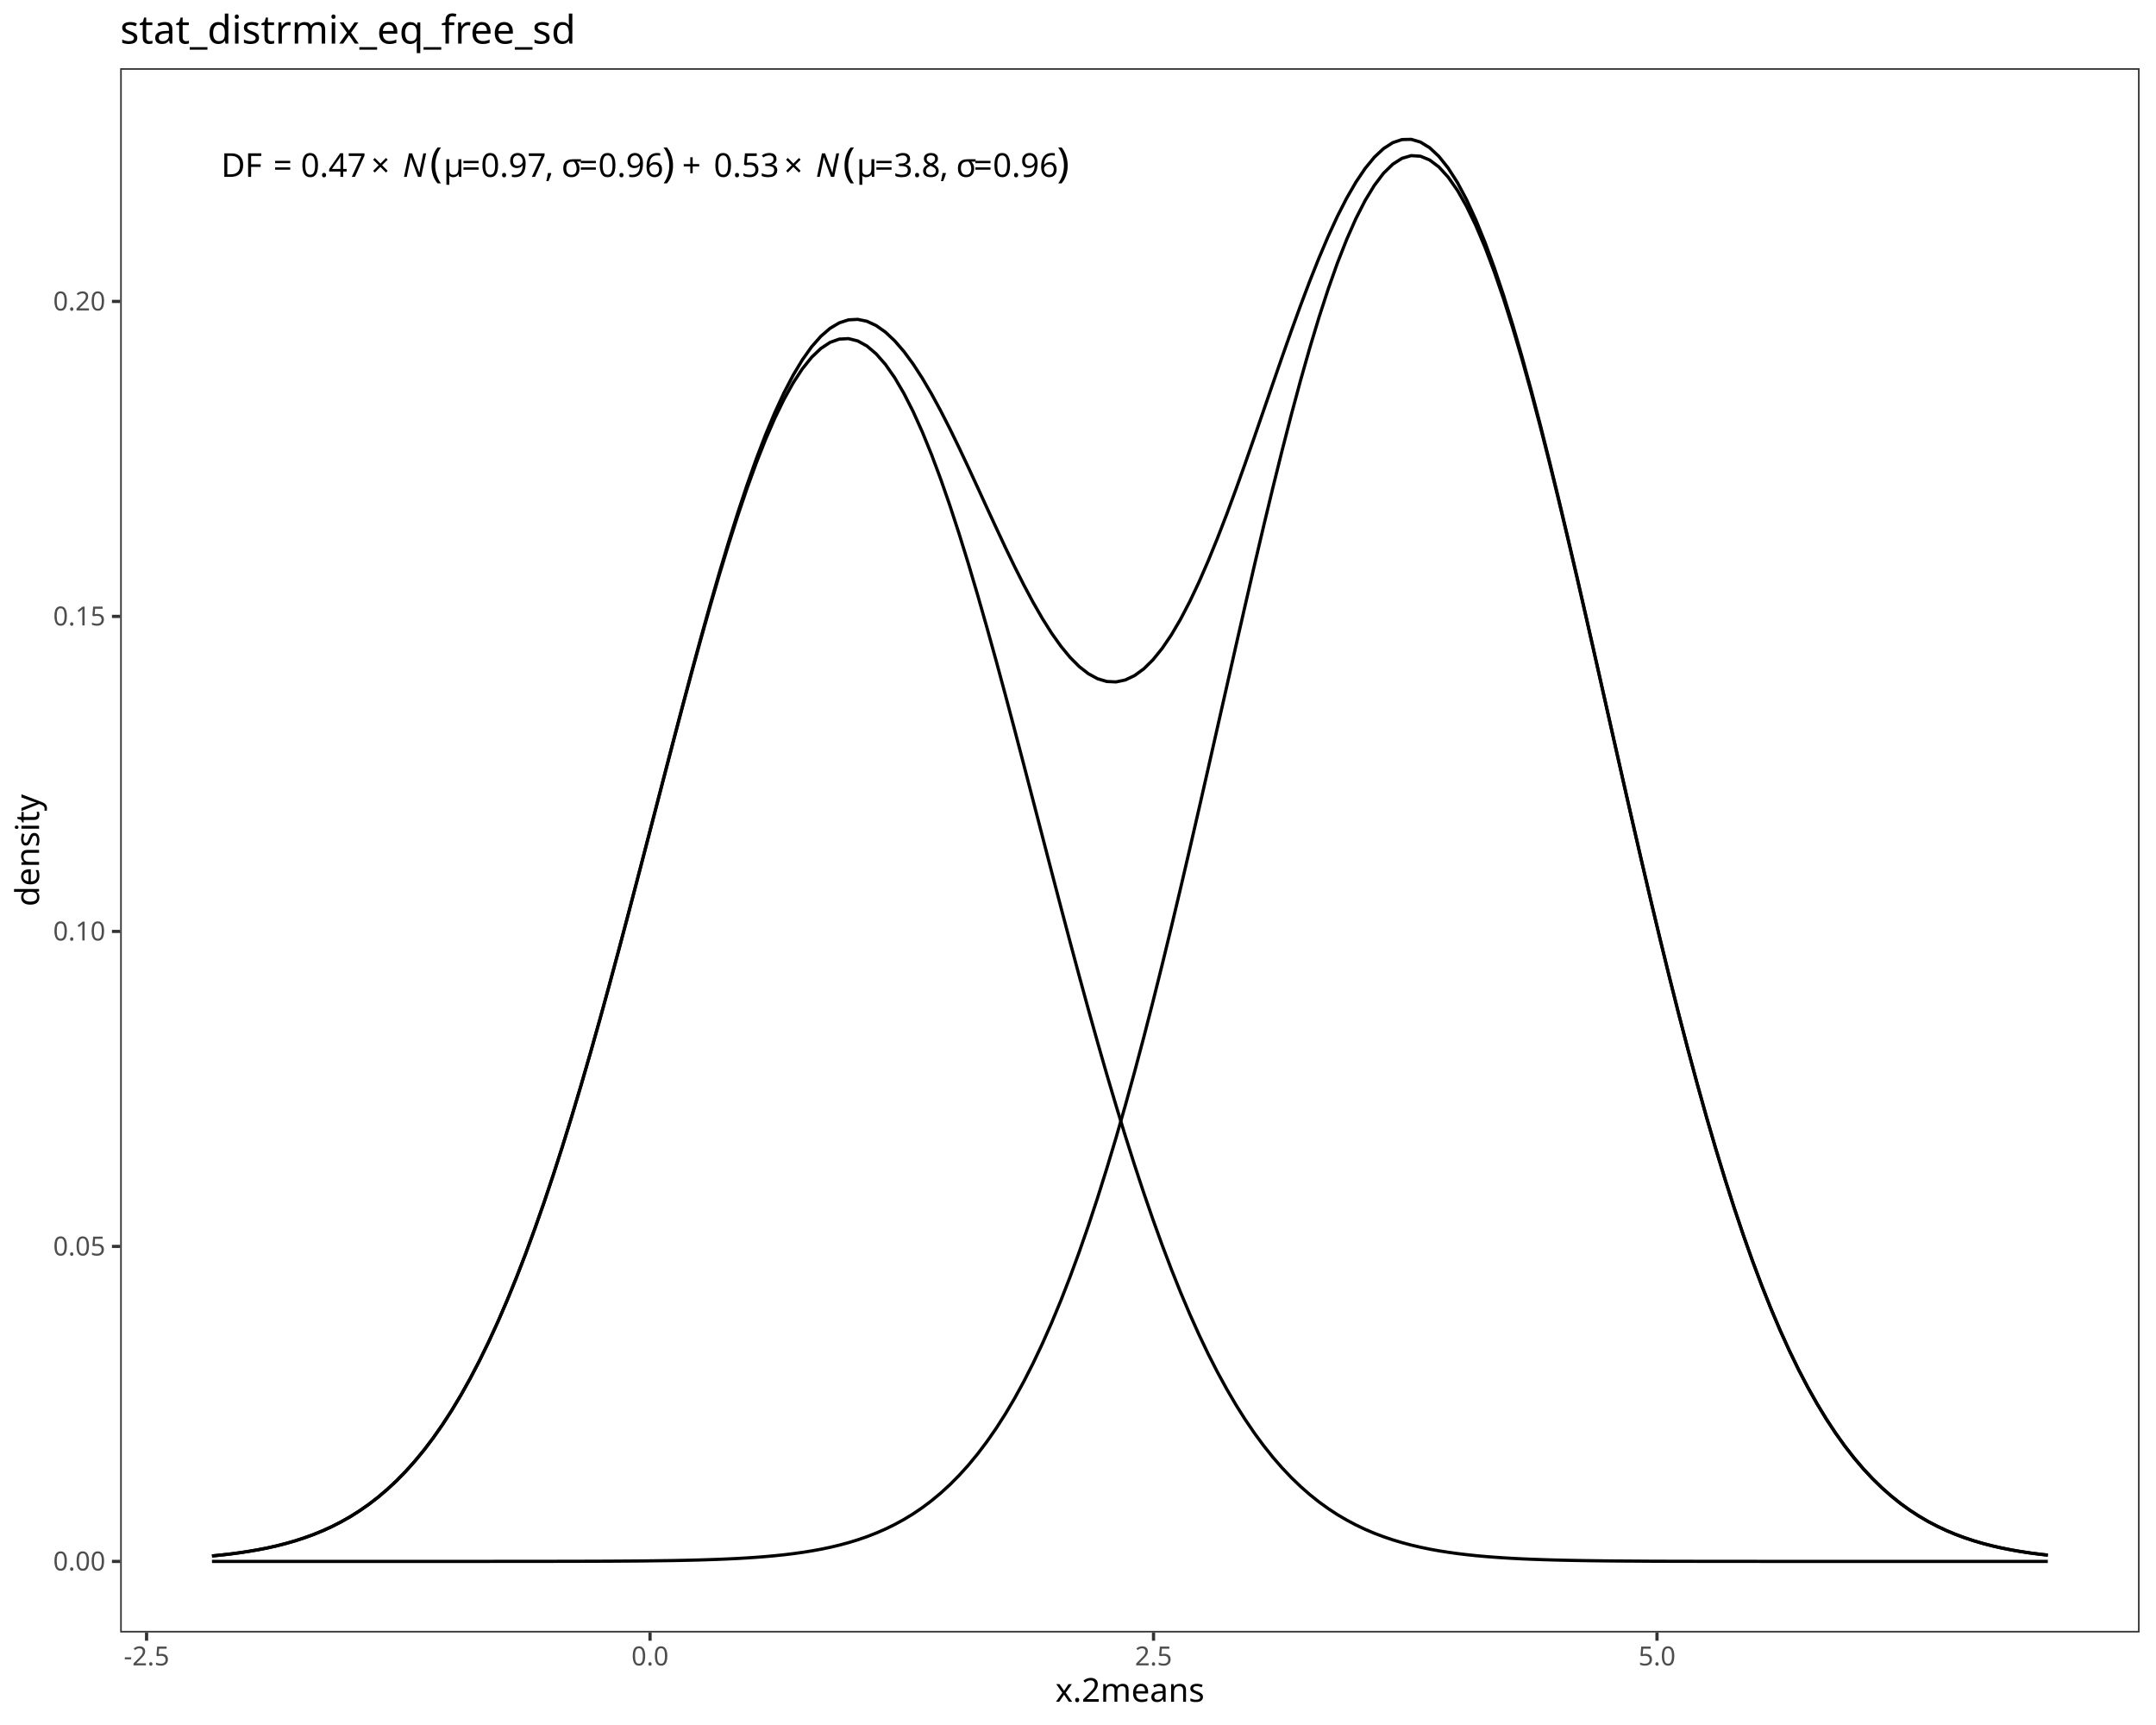
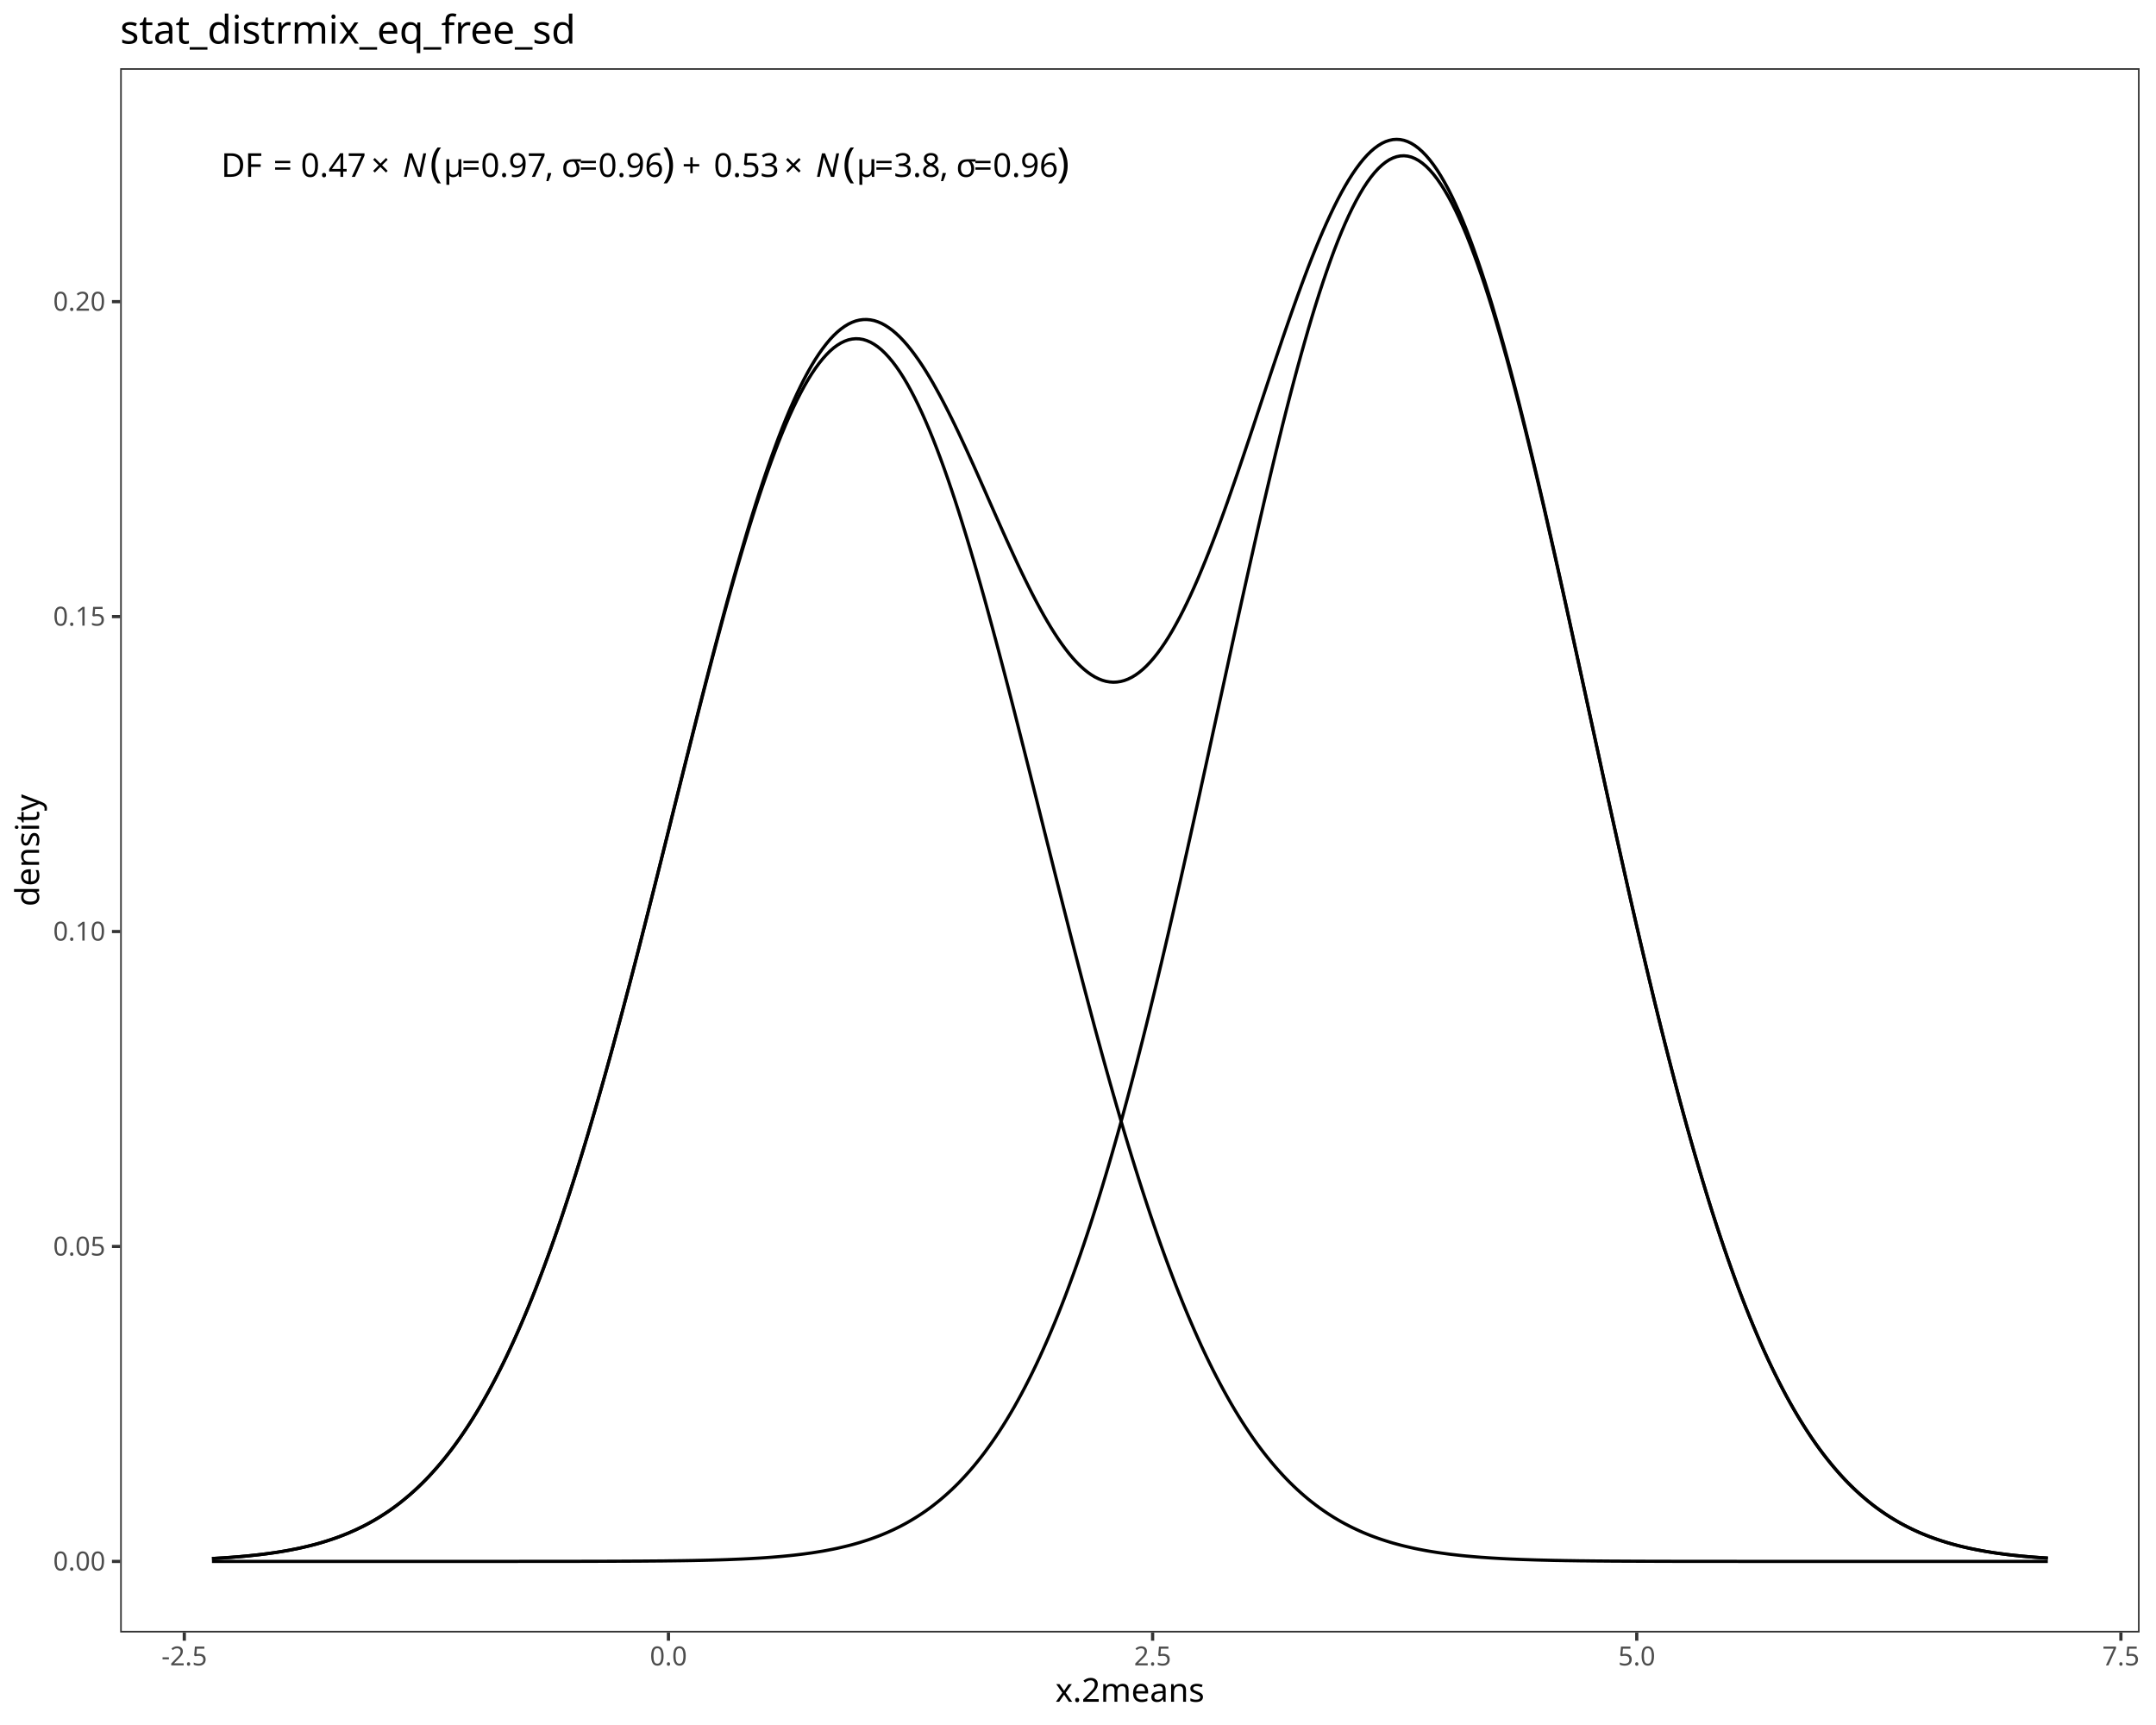
<svg xmlns="http://www.w3.org/2000/svg" class="svglite" data-engine-version="2.0" width="720.00pt" height="576.00pt" viewBox="0 0 720.00 576.00">
  <defs>
    <style type="text/css">
    .svglite line, .svglite polyline, .svglite polygon, .svglite path, .svglite rect, .svglite circle {
      fill: none;
      stroke: #000000;
      stroke-linecap: round;
      stroke-linejoin: round;
      stroke-miterlimit: 10.00;
    }
  </style>
  </defs>
  <rect width="100%" height="100%" style="stroke: none; fill: #FFFFFF;" />
  <defs>
    <clipPath id="cpMC4wMHw3MjAuMDB8MC4wMHw1NzYuMDA=">
      <rect x="0.00" y="0.00" width="720.00" height="576.00" />
    </clipPath>
  </defs>
  <g clip-path="url(#cpMC4wMHw3MjAuMDB8MC4wMHw1NzYuMDA=)">
    <rect x="0.00" y="0.00" width="720.00" height="576.00" style="stroke-width: 1.07; stroke: #FFFFFF; fill: #FFFFFF;" />
  </g>
  <defs>
    <clipPath id="cpNDAuMTN8NzE0LjUyfDIyLjc4fDU0NS4xMQ==">
      <rect x="40.13" y="22.78" width="674.39" height="522.33" />
    </clipPath>
  </defs>
  <g clip-path="url(#cpNDAuMTN8NzE0LjUyfDIyLjc4fDU0NS4xMQ==)">
    <rect x="40.13" y="22.78" width="674.39" height="522.33" style="stroke-width: 1.07; stroke: none; fill: #FFFFFF;" />
-     <polyline points="70.79,519.55 73.87,519.24 76.95,518.89 80.03,518.48 83.11,518.01 86.19,517.48 89.27,516.88 92.35,516.19 95.43,515.40 98.51,514.52 101.59,513.52 104.68,512.40 107.76,511.14 110.84,509.74 113.92,508.16 117.00,506.42 120.08,504.47 123.16,502.32 126.24,499.95 129.32,497.33 132.40,494.46 135.48,491.32 138.56,487.88 141.65,484.13 144.73,480.06 147.81,475.65 150.89,470.89 153.97,465.76 157.05,460.24 160.13,454.34 163.21,448.03 166.29,441.31 169.37,434.18 172.45,426.63 175.53,418.66 178.61,410.28 181.70,401.48 184.78,392.29 187.86,382.72 190.94,372.77 194.02,362.48 197.10,351.86 200.18,340.95 203.26,329.77 206.34,318.37 209.42,306.79 212.50,295.06 215.58,283.24 218.67,271.38 221.75,259.53 224.83,247.74 227.91,236.08 230.99,224.61 234.07,213.38 237.15,202.46 240.23,191.91 243.31,181.80 246.39,172.17 249.47,163.09 252.55,154.63 255.63,146.82 258.72,139.72 261.80,133.38 264.88,127.84 267.96,123.14 271.04,119.30 274.12,116.36 277.20,114.33 280.28,113.23 283.36,113.07 286.44,113.84 289.52,115.54 292.60,118.16 295.69,121.69 298.77,126.09 301.85,131.34 304.93,137.40 308.01,144.24 311.09,151.80 314.17,160.04 317.25,168.91 320.33,178.35 323.41,188.30 326.49,198.71 329.57,209.50 332.66,220.63 335.74,232.02 338.82,243.62 341.90,255.37 344.98,267.21 348.06,279.07 351.14,290.91 354.22,302.68 357.30,314.32 360.38,325.79 363.46,337.05 366.54,348.05 369.62,358.78 372.71,369.19 375.79,379.26 378.87,388.97 381.95,398.30 385.03,407.23 388.11,415.76 391.19,423.87 394.27,431.57 397.35,438.85 400.43,445.71 403.51,452.17 406.59,458.21 409.68,463.86 412.76,469.13 415.84,474.02 418.92,478.55 422.00,482.74 425.08,486.60 428.16,490.14 431.24,493.39 434.32,496.35 437.40,499.06 440.48,501.52 443.56,503.74 446.64,505.76 449.73,507.57 452.81,509.20 455.89,510.67 458.97,511.98 462.05,513.14 465.13,514.18 468.21,515.10 471.29,515.92 474.37,516.64 477.45,517.28 480.53,517.84 483.61,518.32 486.70,518.75 489.78,519.12 492.86,519.45 495.94,519.73 499.02,519.97 502.10,520.18 505.18,520.36 508.26,520.52 511.34,520.65 514.42,520.76 517.50,520.86 520.58,520.94 523.66,521.01 526.75,521.07 529.83,521.12 532.91,521.16 535.99,521.20 539.07,521.23 542.15,521.25 545.23,521.27 548.31,521.29 551.39,521.31 554.47,521.32 557.55,521.33 560.63,521.34 563.72,521.34 566.80,521.35 569.88,521.35 572.96,521.36 576.04,521.36 579.12,521.36 582.20,521.36 585.28,521.36 588.36,521.37 591.44,521.37 594.52,521.37 597.60,521.37 600.68,521.37 603.77,521.37 606.85,521.37 609.93,521.37 613.01,521.37 616.09,521.37 619.17,521.37 622.25,521.37 625.33,521.37 628.41,521.37 631.49,521.37 634.57,521.37 637.65,521.37 640.74,521.37 643.82,521.37 646.90,521.37 649.98,521.37 653.06,521.37 656.14,521.37 659.22,521.37 662.30,521.37 665.38,521.37 668.46,521.37 671.54,521.37 674.62,521.37 677.70,521.37 680.79,521.37 683.87,521.37 " style="stroke-width: 1.07; stroke-linecap: butt;" />
-     <polyline points="70.79,521.37 73.87,521.37 76.95,521.37 80.03,521.37 83.11,521.37 86.19,521.37 89.27,521.37 92.35,521.37 95.43,521.37 98.51,521.37 101.59,521.37 104.68,521.37 107.76,521.37 110.84,521.37 113.92,521.37 117.00,521.37 120.08,521.37 123.16,521.37 126.24,521.37 129.32,521.37 132.40,521.37 135.48,521.37 138.56,521.37 141.65,521.37 144.73,521.37 147.81,521.37 150.89,521.37 153.97,521.37 157.05,521.37 160.13,521.37 163.21,521.37 166.29,521.36 169.37,521.36 172.45,521.36 175.53,521.36 178.61,521.36 181.70,521.35 184.78,521.35 187.86,521.34 190.94,521.34 194.02,521.33 197.10,521.32 200.18,521.31 203.26,521.30 206.34,521.28 209.42,521.26 212.50,521.24 215.58,521.21 218.67,521.17 221.75,521.13 224.83,521.09 227.91,521.03 230.99,520.96 234.07,520.88 237.15,520.78 240.23,520.67 243.31,520.54 246.39,520.39 249.47,520.21 252.55,520.00 255.63,519.76 258.72,519.48 261.80,519.16 264.88,518.79 267.96,518.36 271.04,517.87 274.12,517.31 277.20,516.67 280.28,515.94 283.36,515.11 286.44,514.17 289.52,513.11 292.60,511.91 295.69,510.57 298.77,509.06 301.85,507.38 304.93,505.51 308.01,503.42 311.09,501.10 314.17,498.54 317.25,495.72 320.33,492.61 323.41,489.20 326.49,485.47 329.57,481.39 332.66,476.96 335.74,472.14 338.82,466.93 341.90,461.31 344.98,455.26 348.06,448.76 351.14,441.81 354.22,434.39 357.30,426.50 360.38,418.13 363.46,409.29 366.54,399.96 369.62,390.15 372.71,379.88 375.79,369.16 378.87,358.00 381.95,346.42 385.03,334.45 388.11,322.12 391.19,309.47 394.27,296.52 397.35,283.34 400.43,269.95 403.51,256.43 406.59,242.82 409.68,229.18 412.76,215.57 415.84,202.07 418.92,188.73 422.00,175.63 425.08,162.84 428.16,150.43 431.24,138.47 434.32,127.03 437.40,116.18 440.48,105.98 443.56,96.51 446.64,87.81 449.73,79.95 452.81,72.98 455.89,66.95 458.97,61.89 462.05,57.83 465.13,54.82 468.21,52.86 471.29,51.97 474.37,52.16 477.45,53.43 480.53,55.76 483.61,59.14 486.70,63.55 489.78,68.96 492.86,75.33 495.94,82.62 499.02,90.78 502.10,99.75 505.18,109.49 508.26,119.92 511.34,130.99 514.42,142.62 517.50,154.75 520.58,167.30 523.66,180.21 526.75,193.40 529.83,206.80 532.91,220.35 535.99,233.97 539.07,247.61 542.15,261.20 545.23,274.68 548.31,288.00 551.39,301.10 554.47,313.95 557.55,326.50 560.63,338.70 563.72,350.54 566.80,361.97 569.88,372.98 572.96,383.55 576.04,393.65 579.12,403.29 582.20,412.45 585.28,421.13 588.36,429.33 591.44,437.06 594.52,444.31 597.60,451.10 600.68,457.44 603.77,463.34 606.85,468.81 609.93,473.88 613.01,478.56 616.09,482.87 619.17,486.82 622.25,490.44 625.33,493.74 628.41,496.74 631.49,499.47 634.57,501.95 637.65,504.18 640.74,506.19 643.82,508.00 646.90,509.61 649.98,511.06 653.06,512.35 656.14,513.49 659.22,514.51 662.30,515.41 665.38,516.20 668.46,516.90 671.54,517.51 674.62,518.05 677.70,518.52 680.79,518.92 683.87,519.28 " style="stroke-width: 1.07; stroke-linecap: butt;" />
-     <polyline points="70.79,519.55 73.87,519.24 76.95,518.89 80.03,518.48 83.11,518.01 86.19,517.48 89.27,516.88 92.35,516.19 95.43,515.40 98.51,514.52 101.59,513.52 104.68,512.40 107.76,511.14 110.84,509.74 113.92,508.16 117.00,506.42 120.08,504.47 123.16,502.32 126.24,499.95 129.32,497.33 132.40,494.46 135.48,491.31 138.56,487.88 141.65,484.13 144.73,480.06 147.81,475.65 150.89,470.89 153.97,465.75 157.05,460.24 160.13,454.33 163.21,448.02 166.29,441.31 169.37,434.17 172.45,426.62 175.53,418.65 178.61,410.26 181.70,401.47 184.78,392.27 187.86,382.69 190.94,372.74 194.02,362.44 197.10,351.81 200.18,340.89 203.26,329.70 206.34,318.28 209.42,306.68 212.50,294.93 215.58,283.08 218.67,271.18 221.75,259.29 224.83,247.46 227.91,235.74 230.99,224.20 234.07,212.89 237.15,201.88 240.23,191.22 243.31,180.97 246.39,171.19 249.47,161.94 252.55,153.26 255.63,145.21 258.72,137.83 261.80,131.17 264.88,125.26 267.96,120.13 271.04,115.80 274.12,112.30 277.20,109.63 280.28,107.80 283.36,106.80 286.44,106.64 289.52,107.28 292.60,108.71 295.69,110.89 298.77,113.79 301.85,117.35 304.93,121.54 308.01,126.29 311.09,131.54 314.17,137.22 317.25,143.26 320.33,149.59 323.41,156.13 326.49,162.80 329.57,169.53 332.66,176.22 335.74,182.80 338.82,189.19 341.90,195.31 344.98,201.09 348.06,206.46 351.14,211.35 354.22,215.70 357.30,219.45 360.38,222.55 363.46,224.96 366.54,226.64 369.62,227.56 372.71,227.70 375.79,227.05 378.87,225.60 381.95,223.35 385.03,220.31 388.11,216.51 391.19,211.97 394.27,206.72 397.35,200.82 400.43,194.30 403.51,187.22 406.59,179.66 409.68,171.67 412.76,163.33 415.84,154.72 418.92,145.91 422.00,137.00 425.08,128.07 428.16,119.20 431.24,110.48 434.32,102.01 437.40,93.86 440.48,86.13 443.56,78.88 446.64,72.20 449.73,66.15 452.81,60.82 455.89,56.24 458.97,52.49 462.05,49.61 465.13,47.63 468.21,46.60 471.29,46.53 474.37,47.44 477.45,49.34 480.53,52.23 483.61,56.10 486.70,60.93 489.78,66.71 492.86,73.41 495.94,80.98 499.02,89.38 502.10,98.56 505.18,108.48 508.26,119.07 511.34,130.27 514.42,142.01 517.50,154.24 520.58,166.87 523.66,179.85 526.75,193.10 529.83,206.55 532.91,220.14 535.99,233.80 539.07,247.47 542.15,261.08 545.23,274.58 548.31,287.92 551.39,301.04 554.47,313.90 557.55,326.45 560.63,338.67 563.72,350.51 566.80,361.95 569.88,372.96 572.96,383.53 576.04,393.64 579.12,403.28 582.20,412.44 585.28,421.13 588.36,429.33 591.44,437.05 594.52,444.30 597.60,451.09 600.68,457.43 603.77,463.33 606.85,468.81 609.93,473.88 613.01,478.56 616.09,482.87 619.17,486.82 622.25,490.44 625.33,493.74 628.41,496.74 631.49,499.47 634.57,501.95 637.65,504.18 640.74,506.19 643.82,508.00 646.90,509.61 649.98,511.06 653.06,512.35 656.14,513.49 659.22,514.51 662.30,515.41 665.38,516.20 668.46,516.90 671.54,517.51 674.62,518.05 677.70,518.52 680.79,518.92 683.87,519.28 " style="stroke-width: 1.07; stroke-linecap: butt;" />
+     <polyline points="70.79,520.42 72.02,520.35 73.24,520.27 74.47,520.20 75.70,520.11 76.93,520.03 78.16,519.93 79.39,519.84 80.62,519.73 81.84,519.62 83.07,519.50 84.30,519.37 85.53,519.24 86.76,519.10 87.99,518.95 89.22,518.79 90.44,518.62 91.67,518.45 92.90,518.26 94.13,518.06 95.36,517.85 96.59,517.63 97.82,517.39 99.04,517.15 100.27,516.89 101.50,516.61 102.73,516.32 103.96,516.02 105.19,515.70 106.42,515.36 107.65,515.00 108.87,514.63 110.10,514.23 111.33,513.82 112.56,513.39 113.79,512.93 115.02,512.45 116.25,511.95 117.47,511.42 118.70,510.87 119.93,510.29 121.16,509.69 122.39,509.06 123.62,508.39 124.85,507.70 126.07,506.98 127.30,506.22 128.53,505.43 129.76,504.61 130.99,503.75 132.22,502.85 133.45,501.92 134.67,500.94 135.90,499.93 137.13,498.88 138.36,497.78 139.59,496.64 140.82,495.45 142.05,494.22 143.28,492.94 144.50,491.61 145.73,490.23 146.96,488.80 148.19,487.32 149.42,485.78 150.65,484.19 151.88,482.55 153.10,480.85 154.33,479.09 155.56,477.27 156.79,475.39 158.02,473.45 159.25,471.45 160.48,469.38 161.70,467.25 162.93,465.06 164.16,462.80 165.39,460.47 166.62,458.07 167.85,455.61 169.08,453.08 170.30,450.48 171.53,447.81 172.76,445.07 173.99,442.25 175.22,439.37 176.45,436.42 177.68,433.39 178.91,430.29 180.13,427.12 181.36,423.88 182.59,420.56 183.82,417.18 185.05,413.72 186.28,410.19 187.51,406.59 188.73,402.92 189.96,399.19 191.19,395.38 192.42,391.51 193.65,387.57 194.88,383.57 196.11,379.50 197.33,375.37 198.56,371.18 199.79,366.93 201.02,362.62 202.25,358.26 203.48,353.84 204.71,349.37 205.93,344.85 207.16,340.29 208.39,335.68 209.62,331.03 210.85,326.33 212.08,321.61 213.31,316.84 214.53,312.05 215.76,307.23 216.99,302.38 218.22,297.52 219.45,292.63 220.68,287.73 221.91,282.82 223.14,277.91 224.36,272.99 225.59,268.07 226.82,263.15 228.05,258.24 229.28,253.35 230.51,248.47 231.74,243.62 232.96,238.79 234.19,233.98 235.42,229.22 236.65,224.49 237.88,219.80 239.11,215.16 240.34,210.57 241.56,206.04 242.79,201.57 244.02,197.16 245.25,192.82 246.48,188.55 247.71,184.36 248.94,180.26 250.16,176.24 251.39,172.31 252.62,168.47 253.85,164.74 255.08,161.10 256.31,157.58 257.54,154.16 258.77,150.86 259.99,147.67 261.22,144.61 262.45,141.67 263.68,138.86 264.91,136.19 266.14,133.64 267.37,131.23 268.59,128.97 269.82,126.84 271.05,124.86 272.28,123.03 273.51,121.35 274.74,119.82 275.97,118.44 277.19,117.22 278.42,116.15 279.65,115.25 280.88,114.50 282.11,113.91 283.34,113.47 284.57,113.21 285.79,113.10 287.02,113.15 288.25,113.36 289.48,113.74 290.71,114.27 291.94,114.97 293.17,115.82 294.40,116.83 295.62,118.00 296.85,119.33 298.08,120.80 299.31,122.43 300.54,124.21 301.77,126.14 303.00,128.22 304.22,130.43 305.45,132.79 306.68,135.29 307.91,137.92 309.14,140.69 310.37,143.58 311.60,146.60 312.82,149.74 314.05,153.00 315.28,156.38 316.51,159.87 317.74,163.47 318.97,167.17 320.20,170.97 321.42,174.87 322.65,178.86 323.88,182.93 325.11,187.09 326.34,191.33 327.57,195.65 328.80,200.03 330.02,204.48 331.25,209.00 332.48,213.57 333.71,218.19 334.94,222.86 336.17,227.58 337.40,232.33 338.63,237.12 339.85,241.94 341.08,246.79 342.31,251.66 343.54,256.55 344.77,261.45 346.00,266.36 347.23,271.28 348.45,276.20 349.68,281.12 350.91,286.03 352.14,290.94 353.37,295.83 354.60,300.70 355.83,305.55 357.05,310.38 358.28,315.19 359.51,319.96 360.74,324.70 361.97,329.41 363.20,334.07 364.43,338.70 365.65,343.28 366.88,347.81 368.11,352.30 369.34,356.74 370.57,361.12 371.80,365.44 373.03,369.71 374.26,373.93 375.48,378.08 376.71,382.17 377.94,386.19 379.17,390.15 380.40,394.05 381.63,397.88 382.86,401.64 384.08,405.33 385.31,408.95 386.54,412.50 387.77,415.99 389.00,419.40 390.23,422.74 391.46,426.00 392.68,429.20 393.91,432.32 395.14,435.38 396.37,438.36 397.60,441.26 398.83,444.10 400.06,446.87 401.28,449.56 402.51,452.19 403.74,454.74 404.97,457.23 406.20,459.65 407.43,462.00 408.66,464.28 409.89,466.50 411.11,468.65 412.34,470.74 413.57,472.76 414.80,474.72 416.03,476.62 417.26,478.46 418.49,480.24 419.71,481.97 420.94,483.63 422.17,485.24 423.40,486.79 424.63,488.29 425.86,489.74 427.09,491.14 428.31,492.48 429.54,493.78 430.77,495.03 432.00,496.23 433.23,497.39 434.46,498.50 435.69,499.57 436.91,500.60 438.14,501.58 439.37,502.53 440.60,503.44 441.83,504.31 443.06,505.15 444.29,505.95 445.51,506.72 446.74,507.45 447.97,508.16 449.20,508.83 450.43,509.47 451.66,510.09 452.89,510.67 454.12,511.24 455.34,511.77 456.57,512.28 457.80,512.77 459.03,513.23 460.26,513.67 461.49,514.09 462.72,514.49 463.94,514.87 465.17,515.24 466.40,515.58 467.63,515.91 468.86,516.22 470.09,516.51 471.32,516.79 472.54,517.06 473.77,517.31 475.00,517.55 476.23,517.78 477.46,517.99 478.69,518.19 479.92,518.38 481.14,518.56 482.37,518.73 483.60,518.90 484.83,519.05 486.06,519.19 487.29,519.33 488.52,519.46 489.75,519.58 490.97,519.69 492.20,519.80 493.43,519.90 494.66,520.00 495.89,520.08 497.12,520.17 498.35,520.25 499.57,520.32 500.80,520.39 502.03,520.46 503.26,520.52 504.49,520.58 505.72,520.63 506.95,520.68 508.17,520.73 509.40,520.77 510.63,520.81 511.86,520.85 513.09,520.89 514.32,520.92 515.55,520.95 516.77,520.98 518.00,521.01 519.23,521.04 520.46,521.06 521.69,521.08 522.92,521.11 524.15,521.12 525.37,521.14 526.60,521.16 527.83,521.18 529.06,521.19 530.29,521.20 531.52,521.22 532.75,521.23 533.98,521.24 535.20,521.25 536.43,521.26 537.66,521.27 538.89,521.28 540.12,521.28 541.35,521.29 542.58,521.30 543.80,521.30 545.03,521.31 546.26,521.31 547.49,521.32 548.72,521.32 549.95,521.33 551.18,521.33 552.40,521.33 553.63,521.34 554.86,521.34 556.09,521.34 557.32,521.34 558.55,521.35 559.78,521.35 561.00,521.35 562.23,521.35 563.46,521.35 564.69,521.35 565.92,521.36 567.15,521.36 568.38,521.36 569.61,521.36 570.83,521.36 572.06,521.36 573.29,521.36 574.52,521.36 575.75,521.36 576.98,521.36 578.21,521.36 579.43,521.36 580.66,521.37 581.89,521.37 583.12,521.37 584.35,521.37 585.58,521.37 586.81,521.37 588.03,521.37 589.26,521.37 590.49,521.37 591.72,521.37 592.95,521.37 594.18,521.37 595.41,521.37 596.63,521.37 597.86,521.37 599.09,521.37 600.32,521.37 601.55,521.37 602.78,521.37 604.01,521.37 605.24,521.37 606.46,521.37 607.69,521.37 608.92,521.37 610.15,521.37 611.38,521.37 612.61,521.37 613.84,521.37 615.06,521.37 616.29,521.37 617.52,521.37 618.75,521.37 619.98,521.37 621.21,521.37 622.44,521.37 623.66,521.37 624.89,521.37 626.12,521.37 627.35,521.37 628.58,521.37 629.81,521.37 631.04,521.37 632.26,521.37 633.49,521.37 634.72,521.37 635.95,521.37 637.18,521.37 638.41,521.37 639.64,521.37 640.86,521.37 642.09,521.37 643.32,521.37 644.55,521.37 645.78,521.37 647.01,521.37 648.24,521.37 649.47,521.37 650.69,521.37 651.92,521.37 653.15,521.37 654.38,521.37 655.61,521.37 656.84,521.37 658.07,521.37 659.29,521.37 660.52,521.37 661.75,521.37 662.98,521.37 664.21,521.37 665.44,521.37 666.67,521.37 667.89,521.37 669.12,521.37 670.35,521.37 671.58,521.37 672.81,521.37 674.04,521.37 675.27,521.37 676.49,521.37 677.72,521.37 678.95,521.37 680.18,521.37 681.41,521.37 682.64,521.37 683.87,521.37 " style="stroke-width: 1.07; stroke-linecap: butt;" />
+     <polyline points="70.79,521.37 72.02,521.37 73.24,521.37 74.47,521.37 75.70,521.37 76.93,521.37 78.16,521.37 79.39,521.37 80.62,521.37 81.84,521.37 83.07,521.37 84.30,521.37 85.53,521.37 86.76,521.37 87.99,521.37 89.22,521.37 90.44,521.37 91.67,521.37 92.90,521.37 94.13,521.37 95.36,521.37 96.59,521.37 97.82,521.37 99.04,521.37 100.27,521.37 101.50,521.37 102.73,521.37 103.96,521.37 105.19,521.37 106.42,521.37 107.65,521.37 108.87,521.37 110.10,521.37 111.33,521.37 112.56,521.37 113.79,521.37 115.02,521.37 116.25,521.37 117.47,521.37 118.70,521.37 119.93,521.37 121.16,521.37 122.39,521.37 123.62,521.37 124.85,521.37 126.07,521.37 127.30,521.37 128.53,521.37 129.76,521.37 130.99,521.37 132.22,521.37 133.45,521.37 134.67,521.37 135.90,521.37 137.13,521.37 138.36,521.37 139.59,521.37 140.82,521.37 142.05,521.37 143.28,521.37 144.50,521.37 145.73,521.37 146.96,521.37 148.19,521.37 149.42,521.37 150.65,521.37 151.88,521.37 153.10,521.37 154.33,521.37 155.56,521.37 156.79,521.37 158.02,521.37 159.25,521.37 160.48,521.37 161.70,521.37 162.93,521.37 164.16,521.37 165.39,521.37 166.62,521.37 167.85,521.37 169.08,521.37 170.30,521.37 171.53,521.37 172.76,521.37 173.99,521.36 175.22,521.36 176.45,521.36 177.68,521.36 178.91,521.36 180.13,521.36 181.36,521.36 182.59,521.36 183.82,521.36 185.05,521.36 186.28,521.36 187.51,521.36 188.73,521.35 189.96,521.35 191.19,521.35 192.42,521.35 193.65,521.35 194.88,521.34 196.11,521.34 197.33,521.34 198.56,521.34 199.79,521.33 201.02,521.33 202.25,521.33 203.48,521.32 204.71,521.32 205.93,521.31 207.16,521.31 208.39,521.30 209.62,521.30 210.85,521.29 212.08,521.28 213.31,521.28 214.53,521.27 215.76,521.26 216.99,521.25 218.22,521.24 219.45,521.23 220.68,521.22 221.91,521.21 223.14,521.19 224.36,521.18 225.59,521.16 226.82,521.15 228.05,521.13 229.28,521.11 230.51,521.09 231.74,521.07 232.96,521.04 234.19,521.02 235.42,520.99 236.65,520.96 237.88,520.93 239.11,520.89 240.34,520.86 241.56,520.82 242.79,520.78 244.02,520.73 245.25,520.68 246.48,520.63 247.71,520.58 248.94,520.52 250.16,520.46 251.39,520.39 252.62,520.32 253.85,520.25 255.08,520.17 256.31,520.08 257.54,519.99 258.77,519.89 259.99,519.79 261.22,519.68 262.45,519.56 263.68,519.44 264.91,519.31 266.14,519.17 267.37,519.02 268.59,518.87 269.82,518.70 271.05,518.53 272.28,518.34 273.51,518.14 274.74,517.94 275.97,517.72 277.19,517.48 278.42,517.24 279.65,516.98 280.88,516.70 282.11,516.41 283.34,516.11 284.57,515.79 285.79,515.45 287.02,515.09 288.25,514.71 289.48,514.32 290.71,513.90 291.94,513.46 293.17,513.00 294.40,512.52 295.62,512.01 296.85,511.48 298.08,510.92 299.31,510.33 300.54,509.72 301.77,509.07 303.00,508.40 304.22,507.69 305.45,506.95 306.68,506.18 307.91,505.37 309.14,504.53 310.37,503.65 311.60,502.72 312.82,501.76 314.05,500.76 315.28,499.71 316.51,498.62 317.74,497.49 318.97,496.31 320.20,495.08 321.42,493.80 322.65,492.47 323.88,491.09 325.11,489.65 326.34,488.16 327.57,486.61 328.80,485.01 330.02,483.34 331.25,481.62 332.48,479.83 333.71,477.98 334.94,476.07 336.17,474.09 337.40,472.04 338.63,469.93 339.85,467.74 341.08,465.49 342.31,463.16 343.54,460.76 344.77,458.29 346.00,455.74 347.23,453.11 348.45,450.41 349.68,447.63 350.91,444.77 352.14,441.84 353.37,438.82 354.60,435.72 355.83,432.54 357.05,429.28 358.28,425.93 359.51,422.51 360.74,419.00 361.97,415.41 363.20,411.73 364.43,407.98 365.65,404.14 366.88,400.22 368.11,396.22 369.34,392.13 370.57,387.97 371.80,383.72 373.03,379.40 374.26,375.00 375.48,370.52 376.71,365.97 377.94,361.34 379.17,356.64 380.40,351.86 381.63,347.02 382.86,342.11 384.08,337.14 385.31,332.10 386.54,327.00 387.77,321.85 389.00,316.63 390.23,311.37 391.46,306.05 392.68,300.68 393.91,295.28 395.14,289.83 396.37,284.34 397.60,278.82 398.83,273.26 400.06,267.68 401.28,262.08 402.51,256.46 403.74,250.82 404.97,245.17 406.20,239.52 407.43,233.86 408.66,228.21 409.89,222.56 411.11,216.92 412.34,211.30 413.57,205.71 414.80,200.13 416.03,194.59 417.26,189.08 418.49,183.62 419.71,178.20 420.94,172.82 422.17,167.51 423.40,162.26 424.63,157.07 425.86,151.95 427.09,146.91 428.31,141.95 429.54,137.08 430.77,132.29 432.00,127.61 433.23,123.02 434.46,118.54 435.69,114.17 436.91,109.92 438.14,105.78 439.37,101.77 440.60,97.89 441.83,94.14 443.06,90.53 444.29,87.05 445.51,83.73 446.74,80.55 447.97,77.52 449.20,74.65 450.43,71.94 451.66,69.39 452.89,67.01 454.12,64.79 455.34,62.74 456.57,60.87 457.80,59.17 459.03,57.65 460.26,56.30 461.49,55.14 462.72,54.16 463.94,53.36 465.17,52.75 466.40,52.32 467.63,52.07 468.86,52.01 470.09,52.13 471.32,52.44 472.54,52.94 473.77,53.62 475.00,54.48 476.23,55.52 477.46,56.75 478.69,58.15 479.92,59.74 481.14,61.50 482.37,63.43 483.60,65.54 484.83,67.81 486.06,70.25 487.29,72.86 488.52,75.63 489.75,78.55 490.97,81.63 492.20,84.86 493.43,88.24 494.66,91.76 495.89,95.42 497.12,99.22 498.35,103.14 499.57,107.20 500.80,111.38 502.03,115.67 503.26,120.08 504.49,124.60 505.72,129.22 506.95,133.94 508.17,138.75 509.40,143.66 510.63,148.65 511.86,153.71 513.09,158.86 514.32,164.07 515.55,169.34 516.77,174.68 518.00,180.07 519.23,185.50 520.46,190.98 521.69,196.50 522.92,202.06 524.15,207.64 525.37,213.25 526.60,218.87 527.83,224.51 529.06,230.16 530.29,235.82 531.52,241.48 532.75,247.13 533.98,252.77 535.20,258.41 536.43,264.02 537.66,269.62 538.89,275.19 540.12,280.73 541.35,286.24 542.58,291.72 543.80,297.15 545.03,302.55 546.26,307.89 547.49,313.19 548.72,318.44 549.95,323.64 551.18,328.77 552.40,333.85 553.63,338.87 554.86,343.82 556.09,348.71 557.32,353.52 558.55,358.27 559.78,362.95 561.00,367.55 562.23,372.08 563.46,376.53 564.69,380.90 565.92,385.20 567.15,389.42 568.38,393.55 569.61,397.61 570.83,401.58 572.06,405.48 573.29,409.29 574.52,413.02 575.75,416.66 576.98,420.22 578.21,423.70 579.43,427.10 580.66,430.42 581.89,433.65 583.12,436.80 584.35,439.87 585.58,442.86 586.81,445.77 588.03,448.60 589.26,451.36 590.49,454.03 591.72,456.63 592.95,459.15 594.18,461.60 595.41,463.98 596.63,466.28 597.86,468.51 599.09,470.67 600.32,472.76 601.55,474.78 602.78,476.74 604.01,478.63 605.24,480.46 606.46,482.22 607.69,483.93 608.92,485.57 610.15,487.15 611.38,488.68 612.61,490.15 613.84,491.57 615.06,492.93 616.29,494.25 617.52,495.51 618.75,496.72 619.98,497.89 621.21,499.01 622.44,500.08 623.66,501.11 624.89,502.10 626.12,503.05 627.35,503.95 628.58,504.82 629.81,505.66 631.04,506.45 632.26,507.21 633.49,507.94 634.72,508.64 635.95,509.30 637.18,509.93 638.41,510.54 639.64,511.12 640.86,511.67 642.09,512.19 643.32,512.69 644.55,513.17 645.78,513.62 647.01,514.05 648.24,514.46 649.47,514.85 650.69,515.22 651.92,515.57 653.15,515.90 654.38,516.22 655.61,516.52 656.84,516.80 658.07,517.07 659.29,517.32 660.52,517.56 661.75,517.79 662.98,518.01 664.21,518.21 665.44,518.41 666.67,518.59 667.89,518.76 669.12,518.92 670.35,519.08 671.58,519.22 672.81,519.36 674.04,519.48 675.27,519.61 676.49,519.72 677.72,519.83 678.95,519.93 680.18,520.02 681.41,520.11 682.64,520.19 683.87,520.27 " style="stroke-width: 1.07; stroke-linecap: butt;" />
+     <polyline points="70.79,520.42 72.02,520.35 73.24,520.27 74.47,520.20 75.70,520.11 76.93,520.03 78.16,519.93 79.39,519.84 80.62,519.73 81.84,519.62 83.07,519.50 84.30,519.37 85.53,519.24 86.76,519.10 87.99,518.95 89.22,518.79 90.44,518.62 91.67,518.45 92.90,518.26 94.13,518.06 95.36,517.85 96.59,517.63 97.82,517.39 99.04,517.15 100.27,516.89 101.50,516.61 102.73,516.32 103.96,516.02 105.19,515.70 106.42,515.36 107.65,515.00 108.87,514.63 110.10,514.23 111.33,513.82 112.56,513.39 113.79,512.93 115.02,512.45 116.25,511.95 117.47,511.42 118.70,510.87 119.93,510.29 121.16,509.69 122.39,509.06 123.62,508.39 124.85,507.70 126.07,506.98 127.30,506.22 128.53,505.43 129.76,504.61 130.99,503.75 132.22,502.85 133.45,501.92 134.67,500.94 135.90,499.93 137.13,498.87 138.36,497.78 139.59,496.64 140.82,495.45 142.05,494.22 143.28,492.94 144.50,491.61 145.73,490.23 146.96,488.80 148.19,487.32 149.42,485.78 150.65,484.19 151.88,482.55 153.10,480.85 154.33,479.09 155.56,477.27 156.79,475.39 158.02,473.45 159.25,471.44 160.48,469.38 161.70,467.25 162.93,465.05 164.16,462.79 165.39,460.47 166.62,458.07 167.85,455.61 169.08,453.08 170.30,450.47 171.53,447.80 172.76,445.06 173.99,442.25 175.22,439.36 176.45,436.41 177.68,433.38 178.91,430.28 180.13,427.11 181.36,423.87 182.59,420.55 183.82,417.16 185.05,413.71 186.28,410.18 187.51,406.58 188.73,402.91 189.96,399.17 191.19,395.36 192.42,391.49 193.65,387.55 194.88,383.54 196.11,379.47 197.33,375.34 198.56,371.15 199.79,366.89 201.02,362.58 202.25,358.21 203.48,353.79 204.71,349.32 205.93,344.80 207.16,340.23 208.39,335.61 209.62,330.95 210.85,326.26 212.08,321.52 213.31,316.75 214.53,311.95 215.76,307.12 216.99,302.26 218.22,297.39 219.45,292.49 220.68,287.58 221.91,282.66 223.14,277.73 224.36,272.79 225.59,267.86 226.82,262.93 228.05,258.00 229.28,253.09 230.51,248.19 231.74,243.31 232.96,238.46 234.19,233.63 235.42,228.83 236.65,224.08 237.88,219.36 239.11,214.68 240.34,210.06 241.56,205.49 242.79,200.97 244.02,196.52 245.25,192.13 246.48,187.81 247.71,183.57 248.94,179.41 250.16,175.33 251.39,171.33 252.62,167.42 253.85,163.61 255.08,159.90 256.31,156.29 257.54,152.78 258.77,149.38 259.99,146.09 261.22,142.92 262.45,139.87 263.68,136.94 264.91,134.13 266.14,131.44 267.37,128.89 268.59,126.47 269.82,124.18 271.05,122.02 272.28,120.00 273.51,118.12 274.74,116.39 275.97,114.79 277.19,113.33 278.42,112.02 279.65,110.85 280.88,109.83 282.11,108.95 283.34,108.21 284.57,107.62 285.79,107.17 287.02,106.87 288.25,106.71 289.48,106.69 290.71,106.81 291.94,107.06 293.17,107.46 294.40,107.98 295.62,108.64 296.85,109.44 298.08,110.35 299.31,111.40 300.54,112.56 301.77,113.85 303.00,115.25 304.22,116.76 305.45,118.38 306.68,120.10 307.91,121.92 309.14,123.84 310.37,125.86 311.60,127.95 312.82,130.14 314.05,132.39 315.28,134.73 316.51,137.13 317.74,139.59 318.97,142.11 320.20,144.68 321.42,147.30 322.65,149.95 323.88,152.65 325.11,155.37 326.34,158.12 327.57,160.89 328.80,163.67 330.02,166.46 331.25,169.24 332.48,172.03 333.71,174.80 334.94,177.56 336.17,180.30 337.40,183.00 338.63,185.68 339.85,188.32 341.08,190.91 342.31,193.45 343.54,195.94 344.77,198.37 346.00,200.73 347.23,203.03 348.45,205.24 349.68,207.38 350.91,209.44 352.14,211.40 353.37,213.28 354.60,215.05 355.83,216.72 357.05,218.29 358.28,219.75 359.51,221.10 360.74,222.33 361.97,223.45 363.20,224.44 364.43,225.31 365.65,226.05 366.88,226.66 368.11,227.15 369.34,227.50 370.57,227.71 371.80,227.80 373.03,227.74 374.26,227.55 375.48,227.23 376.71,226.76 377.94,226.16 379.17,225.42 380.40,224.54 381.63,223.53 382.86,222.38 384.08,221.10 385.31,219.68 386.54,218.14 387.77,216.46 389.00,214.66 390.23,212.73 391.46,210.68 392.68,208.51 393.91,206.23 395.14,203.83 396.37,201.32 397.60,198.71 398.83,195.99 400.06,193.18 401.28,190.27 402.51,187.28 403.74,184.19 404.97,181.03 406.20,177.80 407.43,174.49 408.66,171.12 409.89,167.69 411.11,164.20 412.34,160.67 413.57,157.10 414.80,153.49 416.03,149.84 417.26,146.18 418.49,142.49 419.71,138.79 420.94,135.08 422.17,131.38 423.40,127.68 424.63,123.99 425.86,120.32 427.09,116.68 428.31,113.06 429.54,109.49 430.77,105.95 432.00,102.47 433.23,99.04 434.46,95.67 435.69,92.37 436.91,89.14 438.14,86.00 439.37,82.93 440.60,79.96 441.83,77.08 443.06,74.31 444.29,71.64 445.51,69.08 446.74,66.63 447.97,64.31 449.20,62.11 450.43,60.04 451.66,58.11 452.89,56.31 454.12,54.65 455.34,53.14 456.57,51.78 457.80,50.57 459.03,49.51 460.26,48.61 461.49,47.86 462.72,47.28 463.94,46.87 465.17,46.61 466.40,46.53 467.63,46.61 468.86,46.86 470.09,47.28 471.32,47.87 472.54,48.63 473.77,49.56 475.00,50.66 476.23,51.93 477.46,53.37 478.69,54.98 479.92,56.75 481.14,58.69 482.37,60.80 483.60,63.06 484.83,65.49 486.06,68.08 487.29,70.82 488.52,73.71 489.75,76.76 490.97,79.95 492.20,83.29 493.43,86.77 494.66,90.39 495.89,94.14 497.12,98.02 498.35,102.02 499.57,106.15 500.80,110.40 502.03,114.76 503.26,119.23 504.49,123.80 505.72,128.48 506.95,133.25 508.17,138.11 509.40,143.06 510.63,148.09 511.86,153.20 513.09,158.38 514.32,163.62 515.55,168.93 516.77,174.29 518.00,179.71 519.23,185.17 520.46,190.68 521.69,196.22 522.92,201.79 524.15,207.40 525.37,213.02 526.60,218.66 527.83,224.32 529.06,229.98 530.29,235.65 531.52,241.32 532.75,246.99 533.98,252.64 535.20,258.28 536.43,263.91 537.66,269.51 538.89,275.09 540.12,280.64 541.35,286.16 542.58,291.64 543.80,297.08 545.03,302.48 546.26,307.84 547.49,313.14 548.72,318.39 549.95,323.59 551.18,328.73 552.40,333.81 553.63,338.83 554.86,343.79 556.09,348.68 557.32,353.50 558.55,358.25 559.78,362.93 561.00,367.53 562.23,372.06 563.46,376.51 564.69,380.89 565.92,385.19 567.15,389.40 568.38,393.54 569.61,397.60 570.83,401.57 572.06,405.47 573.29,409.28 574.52,413.01 575.75,416.65 576.98,420.22 578.21,423.70 579.43,427.10 580.66,430.41 581.89,433.65 583.12,436.80 584.35,439.87 585.58,442.86 586.81,445.77 588.03,448.60 589.26,451.35 590.49,454.03 591.72,456.63 592.95,459.15 594.18,461.60 595.41,463.97 596.63,466.28 597.86,468.51 599.09,470.67 600.32,472.76 601.55,474.78 602.78,476.74 604.01,478.63 605.24,480.46 606.46,482.22 607.69,483.93 608.92,485.57 610.15,487.15 611.38,488.68 612.61,490.15 613.84,491.57 615.06,492.93 616.29,494.25 617.52,495.51 618.75,496.72 619.98,497.89 621.21,499.01 622.44,500.08 623.66,501.11 624.89,502.10 626.12,503.05 627.35,503.95 628.58,504.82 629.81,505.66 631.04,506.45 632.26,507.21 633.49,507.94 634.72,508.64 635.95,509.30 637.18,509.93 638.41,510.54 639.64,511.12 640.86,511.67 642.09,512.19 643.32,512.69 644.55,513.17 645.78,513.62 647.01,514.05 648.24,514.46 649.47,514.85 650.69,515.22 651.92,515.57 653.15,515.90 654.38,516.22 655.61,516.52 656.84,516.80 658.07,517.07 659.29,517.32 660.52,517.56 661.75,517.79 662.98,518.01 664.21,518.21 665.44,518.41 666.67,518.59 667.89,518.76 669.12,518.92 670.35,519.08 671.58,519.22 672.81,519.36 674.04,519.48 675.27,519.61 676.49,519.72 677.72,519.83 678.95,519.93 680.18,520.02 681.41,520.11 682.64,520.19 683.87,520.27 " style="stroke-width: 1.07; stroke-linecap: butt;" />
    <text x="73.85" y="59.06" style="font-size: 11.00px; font-family: sans;" textLength="7.95px" lengthAdjust="spacingAndGlyphs">D</text>
    <text x="81.80" y="59.06" style="font-size: 11.00px; font-family: sans;" textLength="6.72px" lengthAdjust="spacingAndGlyphs">F</text>
    <text x="88.52" y="59.06" style="font-size: 11.00px; font-family: sans;" textLength="2.75px" lengthAdjust="spacingAndGlyphs"> </text>
    <text x="91.27" y="59.06" style="font-size: 11.00px; font-family: sans;" textLength="6.43px" lengthAdjust="spacingAndGlyphs">=</text>
    <text x="97.70" y="59.06" style="font-size: 11.00px; font-family: sans;" textLength="2.75px" lengthAdjust="spacingAndGlyphs"> </text>
    <text x="100.45" y="59.06" style="font-size: 11.00px; font-family: sans;" textLength="21.41px" lengthAdjust="spacingAndGlyphs">0.47</text>
    <text x="123.90" y="59.06" style="font-size: 11.00px; font-family: sans;" textLength="8.55px" lengthAdjust="spacingAndGlyphs">×</text>
    <text x="134.48" y="59.06" style="font-size: 11.00px; font-style: italic; font-family: sans;" textLength="7.95px" lengthAdjust="spacingAndGlyphs">N</text>
    <text x="143.56" y="59.06" style="font-size: 13.75px; font-family: sans;" textLength="4.58px" lengthAdjust="spacingAndGlyphs">(</text>
    <text x="148.14" y="59.06" style="font-size: 11.00px; font-family: sans;" textLength="6.01px" lengthAdjust="spacingAndGlyphs">μ</text>
    <text x="154.16" y="59.06" style="font-size: 11.00px; font-family: sans;" textLength="6.43px" lengthAdjust="spacingAndGlyphs">=</text>
    <text x="160.58" y="59.06" style="font-size: 11.00px; font-family: sans;" textLength="21.41px" lengthAdjust="spacingAndGlyphs">0.97</text>
    <text x="181.99" y="59.06" style="font-size: 11.00px; font-family: sans;" textLength="2.75px" lengthAdjust="spacingAndGlyphs">,</text>
    <text x="184.75" y="59.06" style="font-size: 11.00px; font-family: sans;" textLength="2.75px" lengthAdjust="spacingAndGlyphs"> </text>
    <text x="187.50" y="59.06" style="font-size: 11.00px; font-family: sans;" textLength="5.84px" lengthAdjust="spacingAndGlyphs">σ</text>
    <text x="193.34" y="59.06" style="font-size: 11.00px; font-family: sans;" textLength="6.43px" lengthAdjust="spacingAndGlyphs">=</text>
    <text x="199.77" y="59.06" style="font-size: 11.00px; font-family: sans;" textLength="21.41px" lengthAdjust="spacingAndGlyphs">0.96</text>
    <text x="221.18" y="59.06" style="font-size: 13.75px; font-family: sans;" textLength="4.57px" lengthAdjust="spacingAndGlyphs">)</text>
    <text x="227.79" y="59.06" style="font-size: 11.00px; font-family: sans;" textLength="8.54px" lengthAdjust="spacingAndGlyphs">+</text>
    <text x="238.36" y="59.06" style="font-size: 11.00px; font-family: sans;" textLength="21.41px" lengthAdjust="spacingAndGlyphs">0.53</text>
    <text x="261.81" y="59.06" style="font-size: 11.00px; font-family: sans;" textLength="8.55px" lengthAdjust="spacingAndGlyphs">×</text>
    <text x="272.40" y="59.06" style="font-size: 11.00px; font-style: italic; font-family: sans;" textLength="7.95px" lengthAdjust="spacingAndGlyphs">N</text>
    <text x="281.48" y="59.06" style="font-size: 13.75px; font-family: sans;" textLength="4.58px" lengthAdjust="spacingAndGlyphs">(</text>
    <text x="286.06" y="59.06" style="font-size: 11.00px; font-family: sans;" textLength="6.01px" lengthAdjust="spacingAndGlyphs">μ</text>
    <text x="292.07" y="59.06" style="font-size: 11.00px; font-family: sans;" textLength="6.43px" lengthAdjust="spacingAndGlyphs">=</text>
    <text x="298.50" y="59.06" style="font-size: 11.00px; font-family: sans;" textLength="15.29px" lengthAdjust="spacingAndGlyphs">3.8</text>
    <text x="313.79" y="59.06" style="font-size: 11.00px; font-family: sans;" textLength="2.75px" lengthAdjust="spacingAndGlyphs">,</text>
    <text x="316.54" y="59.06" style="font-size: 11.00px; font-family: sans;" textLength="2.75px" lengthAdjust="spacingAndGlyphs"> </text>
    <text x="319.29" y="59.06" style="font-size: 11.00px; font-family: sans;" textLength="5.84px" lengthAdjust="spacingAndGlyphs">σ</text>
    <text x="325.13" y="59.06" style="font-size: 11.00px; font-family: sans;" textLength="6.43px" lengthAdjust="spacingAndGlyphs">=</text>
    <text x="331.56" y="59.06" style="font-size: 11.00px; font-family: sans;" textLength="21.41px" lengthAdjust="spacingAndGlyphs">0.96</text>
    <text x="352.97" y="59.06" style="font-size: 13.75px; font-family: sans;" textLength="4.57px" lengthAdjust="spacingAndGlyphs">)</text>
    <rect x="40.13" y="22.78" width="674.39" height="522.33" style="stroke-width: 1.07; stroke: #333333;" />
  </g>
  <g clip-path="url(#cpMC4wMHw3MjAuMDB8MC4wMHw1NzYuMDA=)">
    <text x="35.20" y="524.40" text-anchor="end" style="font-size: 8.80px; fill: #4D4D4D; font-family: sans;" textLength="17.13px" lengthAdjust="spacingAndGlyphs">0.00</text>
-     <text x="35.20" y="419.22" text-anchor="end" style="font-size: 8.80px; fill: #4D4D4D; font-family: sans;" textLength="17.13px" lengthAdjust="spacingAndGlyphs">0.05</text>
-     <text x="35.20" y="314.03" text-anchor="end" style="font-size: 8.80px; fill: #4D4D4D; font-family: sans;" textLength="17.13px" lengthAdjust="spacingAndGlyphs">0.10</text>
-     <text x="35.20" y="208.85" text-anchor="end" style="font-size: 8.80px; fill: #4D4D4D; font-family: sans;" textLength="17.13px" lengthAdjust="spacingAndGlyphs">0.15</text>
-     <text x="35.20" y="103.67" text-anchor="end" style="font-size: 8.80px; fill: #4D4D4D; font-family: sans;" textLength="17.13px" lengthAdjust="spacingAndGlyphs">0.20</text>
+     <text x="35.20" y="419.24" text-anchor="end" style="font-size: 8.80px; fill: #4D4D4D; font-family: sans;" textLength="17.13px" lengthAdjust="spacingAndGlyphs">0.05</text>
+     <text x="35.20" y="314.07" text-anchor="end" style="font-size: 8.80px; fill: #4D4D4D; font-family: sans;" textLength="17.13px" lengthAdjust="spacingAndGlyphs">0.10</text>
+     <text x="35.20" y="208.91" text-anchor="end" style="font-size: 8.80px; fill: #4D4D4D; font-family: sans;" textLength="17.13px" lengthAdjust="spacingAndGlyphs">0.15</text>
+     <text x="35.20" y="103.75" text-anchor="end" style="font-size: 8.80px; fill: #4D4D4D; font-family: sans;" textLength="17.13px" lengthAdjust="spacingAndGlyphs">0.20</text>
    <polyline points="37.39,521.37 40.13,521.37 " style="stroke-width: 1.07; stroke: #333333; stroke-linecap: butt;" />
-     <polyline points="37.39,416.19 40.13,416.19 " style="stroke-width: 1.07; stroke: #333333; stroke-linecap: butt;" />
-     <polyline points="37.39,311.01 40.13,311.01 " style="stroke-width: 1.07; stroke: #333333; stroke-linecap: butt;" />
-     <polyline points="37.39,205.82 40.13,205.82 " style="stroke-width: 1.07; stroke: #333333; stroke-linecap: butt;" />
-     <polyline points="37.39,100.64 40.13,100.64 " style="stroke-width: 1.07; stroke: #333333; stroke-linecap: butt;" />
-     <polyline points="48.95,547.85 48.95,545.11 " style="stroke-width: 1.07; stroke: #333333; stroke-linecap: butt;" />
-     <polyline points="217.08,547.85 217.08,545.11 " style="stroke-width: 1.07; stroke: #333333; stroke-linecap: butt;" />
-     <polyline points="385.22,547.85 385.22,545.11 " style="stroke-width: 1.07; stroke: #333333; stroke-linecap: butt;" />
-     <polyline points="553.36,547.85 553.36,545.11 " style="stroke-width: 1.07; stroke: #333333; stroke-linecap: butt;" />
-     <text x="48.95" y="556.10" text-anchor="middle" style="font-size: 8.80px; fill: #4D4D4D; font-family: sans;" textLength="15.16px" lengthAdjust="spacingAndGlyphs">-2.5</text>
-     <text x="217.08" y="556.10" text-anchor="middle" style="font-size: 8.80px; fill: #4D4D4D; font-family: sans;" textLength="12.23px" lengthAdjust="spacingAndGlyphs">0.0</text>
-     <text x="385.22" y="556.10" text-anchor="middle" style="font-size: 8.80px; fill: #4D4D4D; font-family: sans;" textLength="12.23px" lengthAdjust="spacingAndGlyphs">2.5</text>
-     <text x="553.36" y="556.10" text-anchor="middle" style="font-size: 8.80px; fill: #4D4D4D; font-family: sans;" textLength="12.23px" lengthAdjust="spacingAndGlyphs">5.0</text>
+     <polyline points="37.39,416.21 40.13,416.21 " style="stroke-width: 1.07; stroke: #333333; stroke-linecap: butt;" />
+     <polyline points="37.39,311.05 40.13,311.05 " style="stroke-width: 1.07; stroke: #333333; stroke-linecap: butt;" />
+     <polyline points="37.39,205.88 40.13,205.88 " style="stroke-width: 1.07; stroke: #333333; stroke-linecap: butt;" />
+     <polyline points="37.39,100.72 40.13,100.72 " style="stroke-width: 1.07; stroke: #333333; stroke-linecap: butt;" />
+     <polyline points="61.55,547.85 61.55,545.11 " style="stroke-width: 1.07; stroke: #333333; stroke-linecap: butt;" />
+     <polyline points="223.23,547.85 223.23,545.11 " style="stroke-width: 1.07; stroke: #333333; stroke-linecap: butt;" />
+     <polyline points="384.92,547.85 384.92,545.11 " style="stroke-width: 1.07; stroke: #333333; stroke-linecap: butt;" />
+     <polyline points="546.60,547.85 546.60,545.11 " style="stroke-width: 1.07; stroke: #333333; stroke-linecap: butt;" />
+     <polyline points="708.28,547.85 708.28,545.11 " style="stroke-width: 1.07; stroke: #333333; stroke-linecap: butt;" />
+     <text x="61.55" y="556.10" text-anchor="middle" style="font-size: 8.80px; fill: #4D4D4D; font-family: sans;" textLength="15.16px" lengthAdjust="spacingAndGlyphs">-2.5</text>
+     <text x="223.23" y="556.10" text-anchor="middle" style="font-size: 8.80px; fill: #4D4D4D; font-family: sans;" textLength="12.23px" lengthAdjust="spacingAndGlyphs">0.0</text>
+     <text x="384.92" y="556.10" text-anchor="middle" style="font-size: 8.80px; fill: #4D4D4D; font-family: sans;" textLength="12.23px" lengthAdjust="spacingAndGlyphs">2.5</text>
+     <text x="546.60" y="556.10" text-anchor="middle" style="font-size: 8.80px; fill: #4D4D4D; font-family: sans;" textLength="12.23px" lengthAdjust="spacingAndGlyphs">5.0</text>
+     <text x="708.28" y="556.10" text-anchor="middle" style="font-size: 8.80px; fill: #4D4D4D; font-family: sans;" textLength="12.23px" lengthAdjust="spacingAndGlyphs">7.5</text>
    <text x="377.33" y="568.24" text-anchor="middle" style="font-size: 11.00px; font-family: sans;" textLength="47.70px" lengthAdjust="spacingAndGlyphs">x.2means</text>
    <text transform="translate(13.05,283.95) rotate(-90)" text-anchor="middle" style="font-size: 11.00px; font-family: sans;" textLength="34.86px" lengthAdjust="spacingAndGlyphs">density</text>
    <text x="40.13" y="14.56" style="font-size: 13.20px; font-family: sans;" textLength="147.50px" lengthAdjust="spacingAndGlyphs">stat_distrmix_eq_free_sd</text>
  </g>
</svg>
